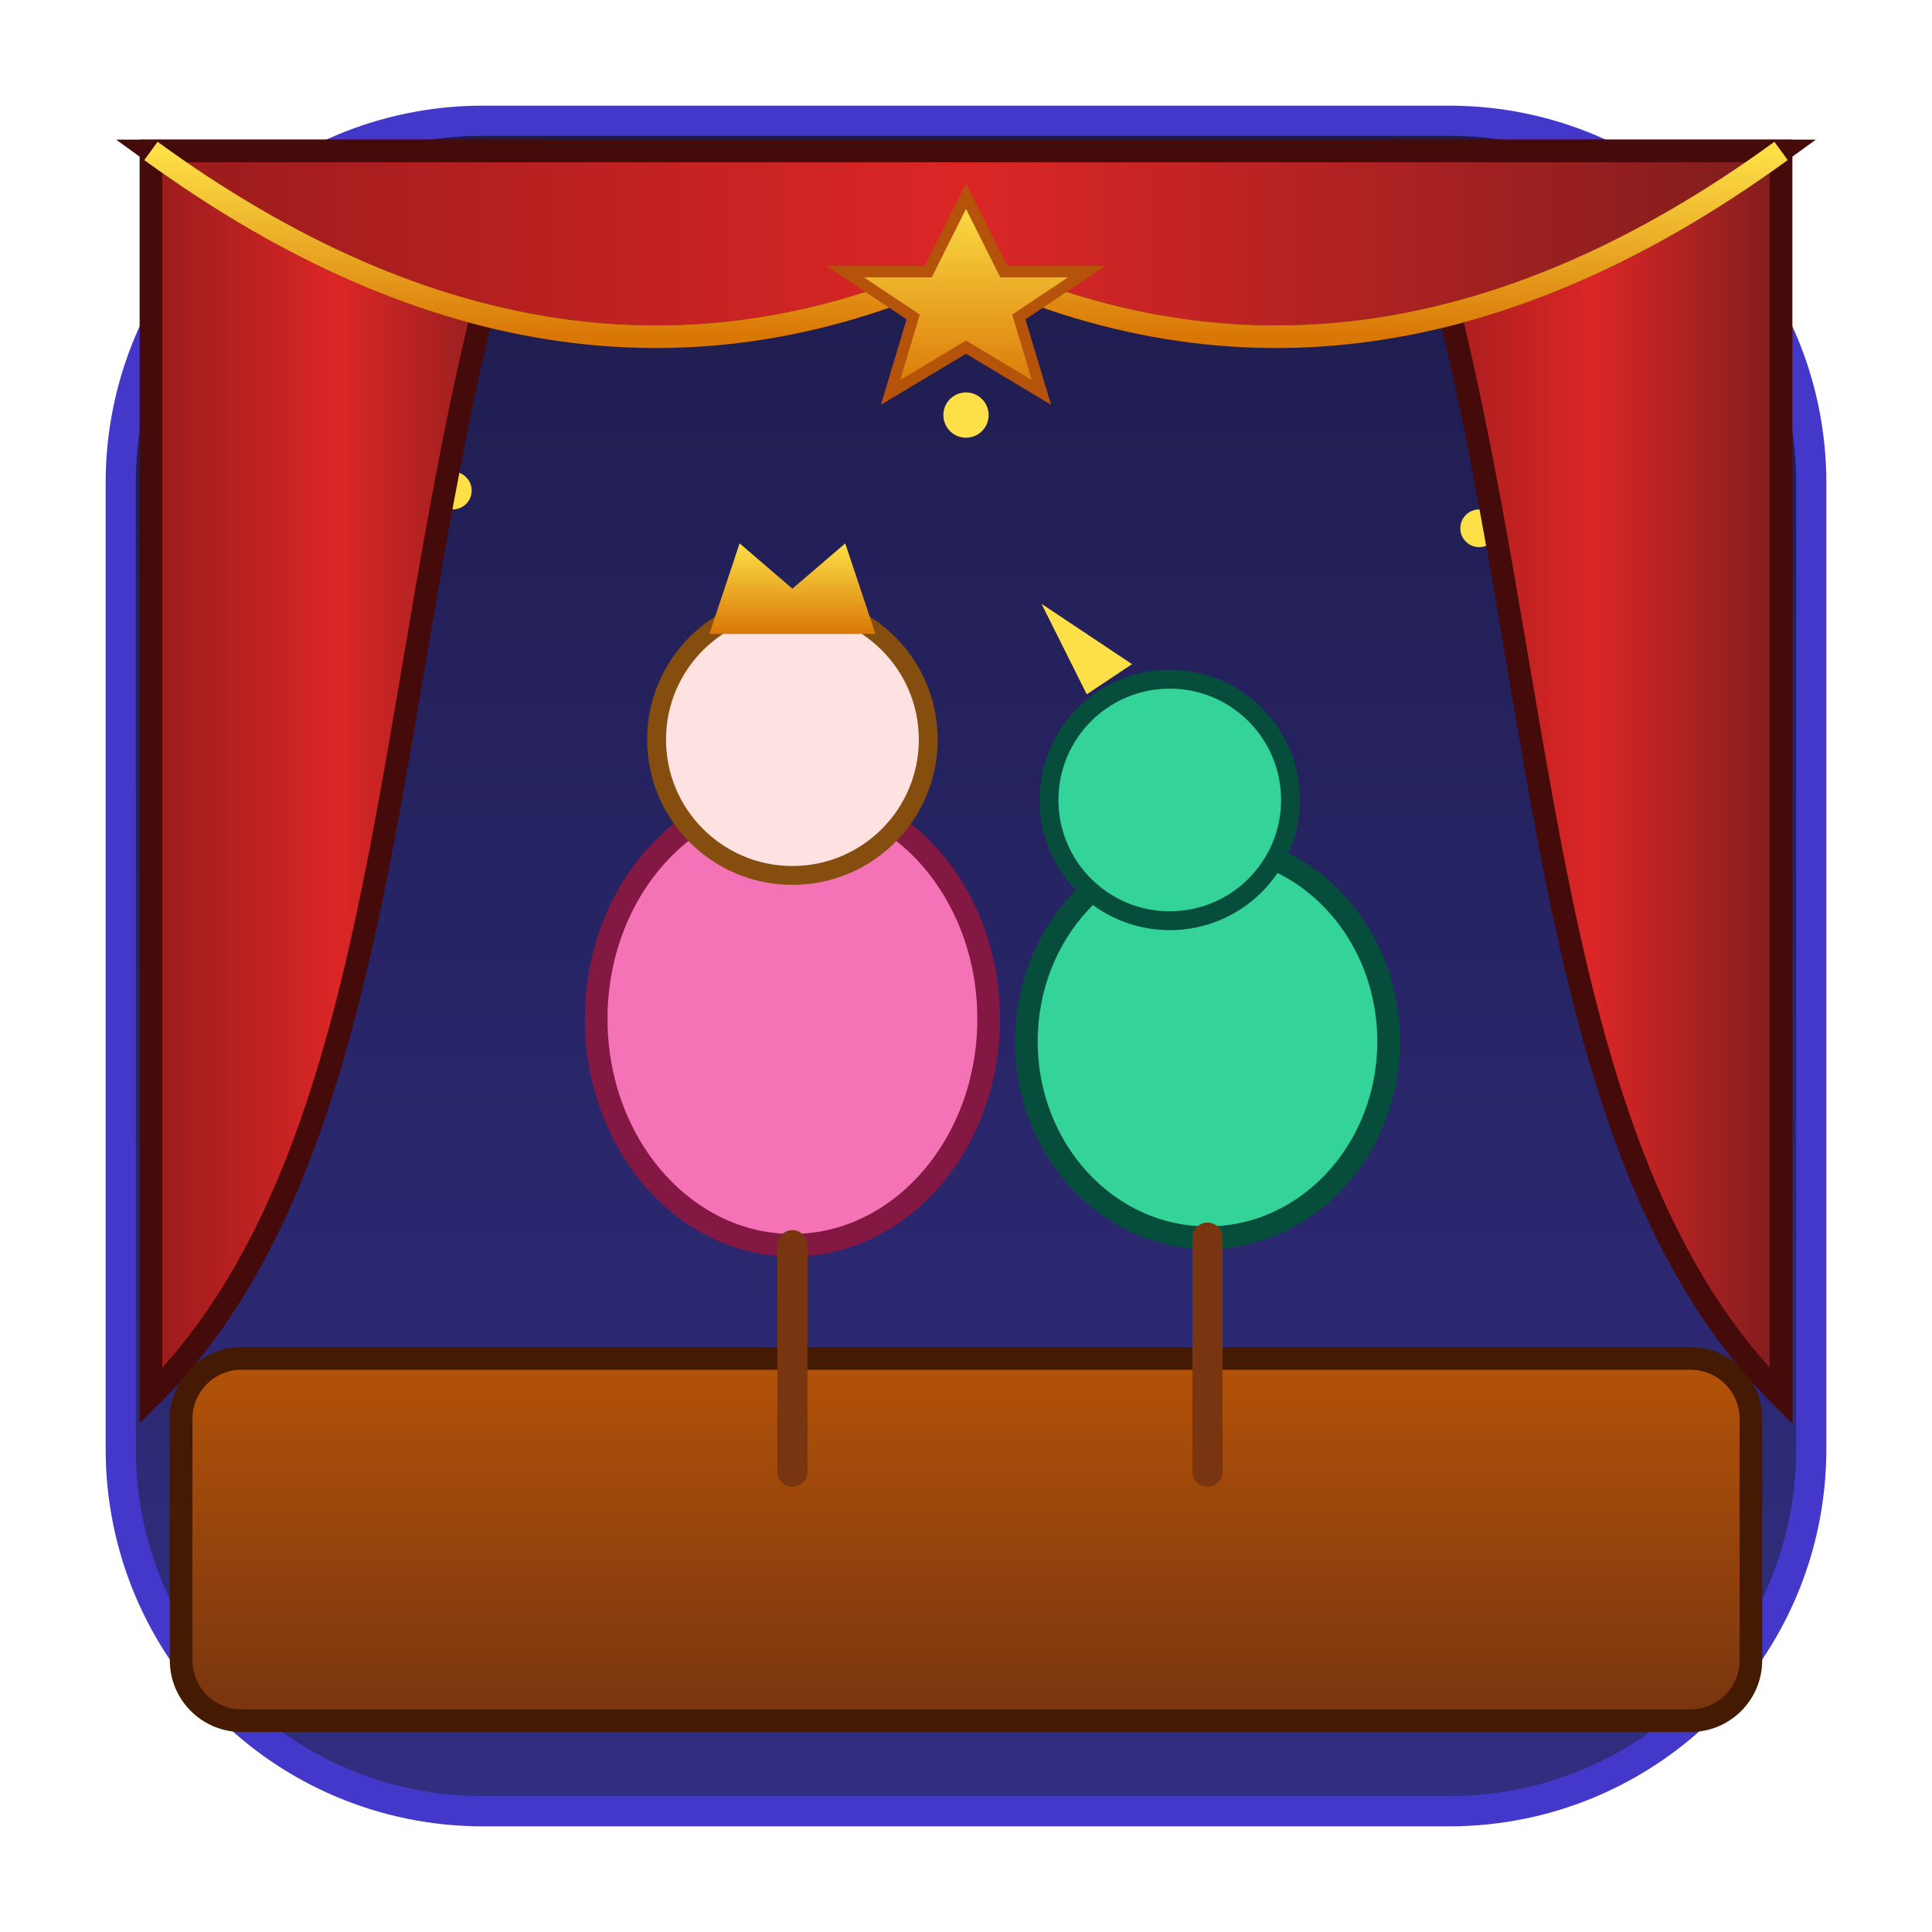
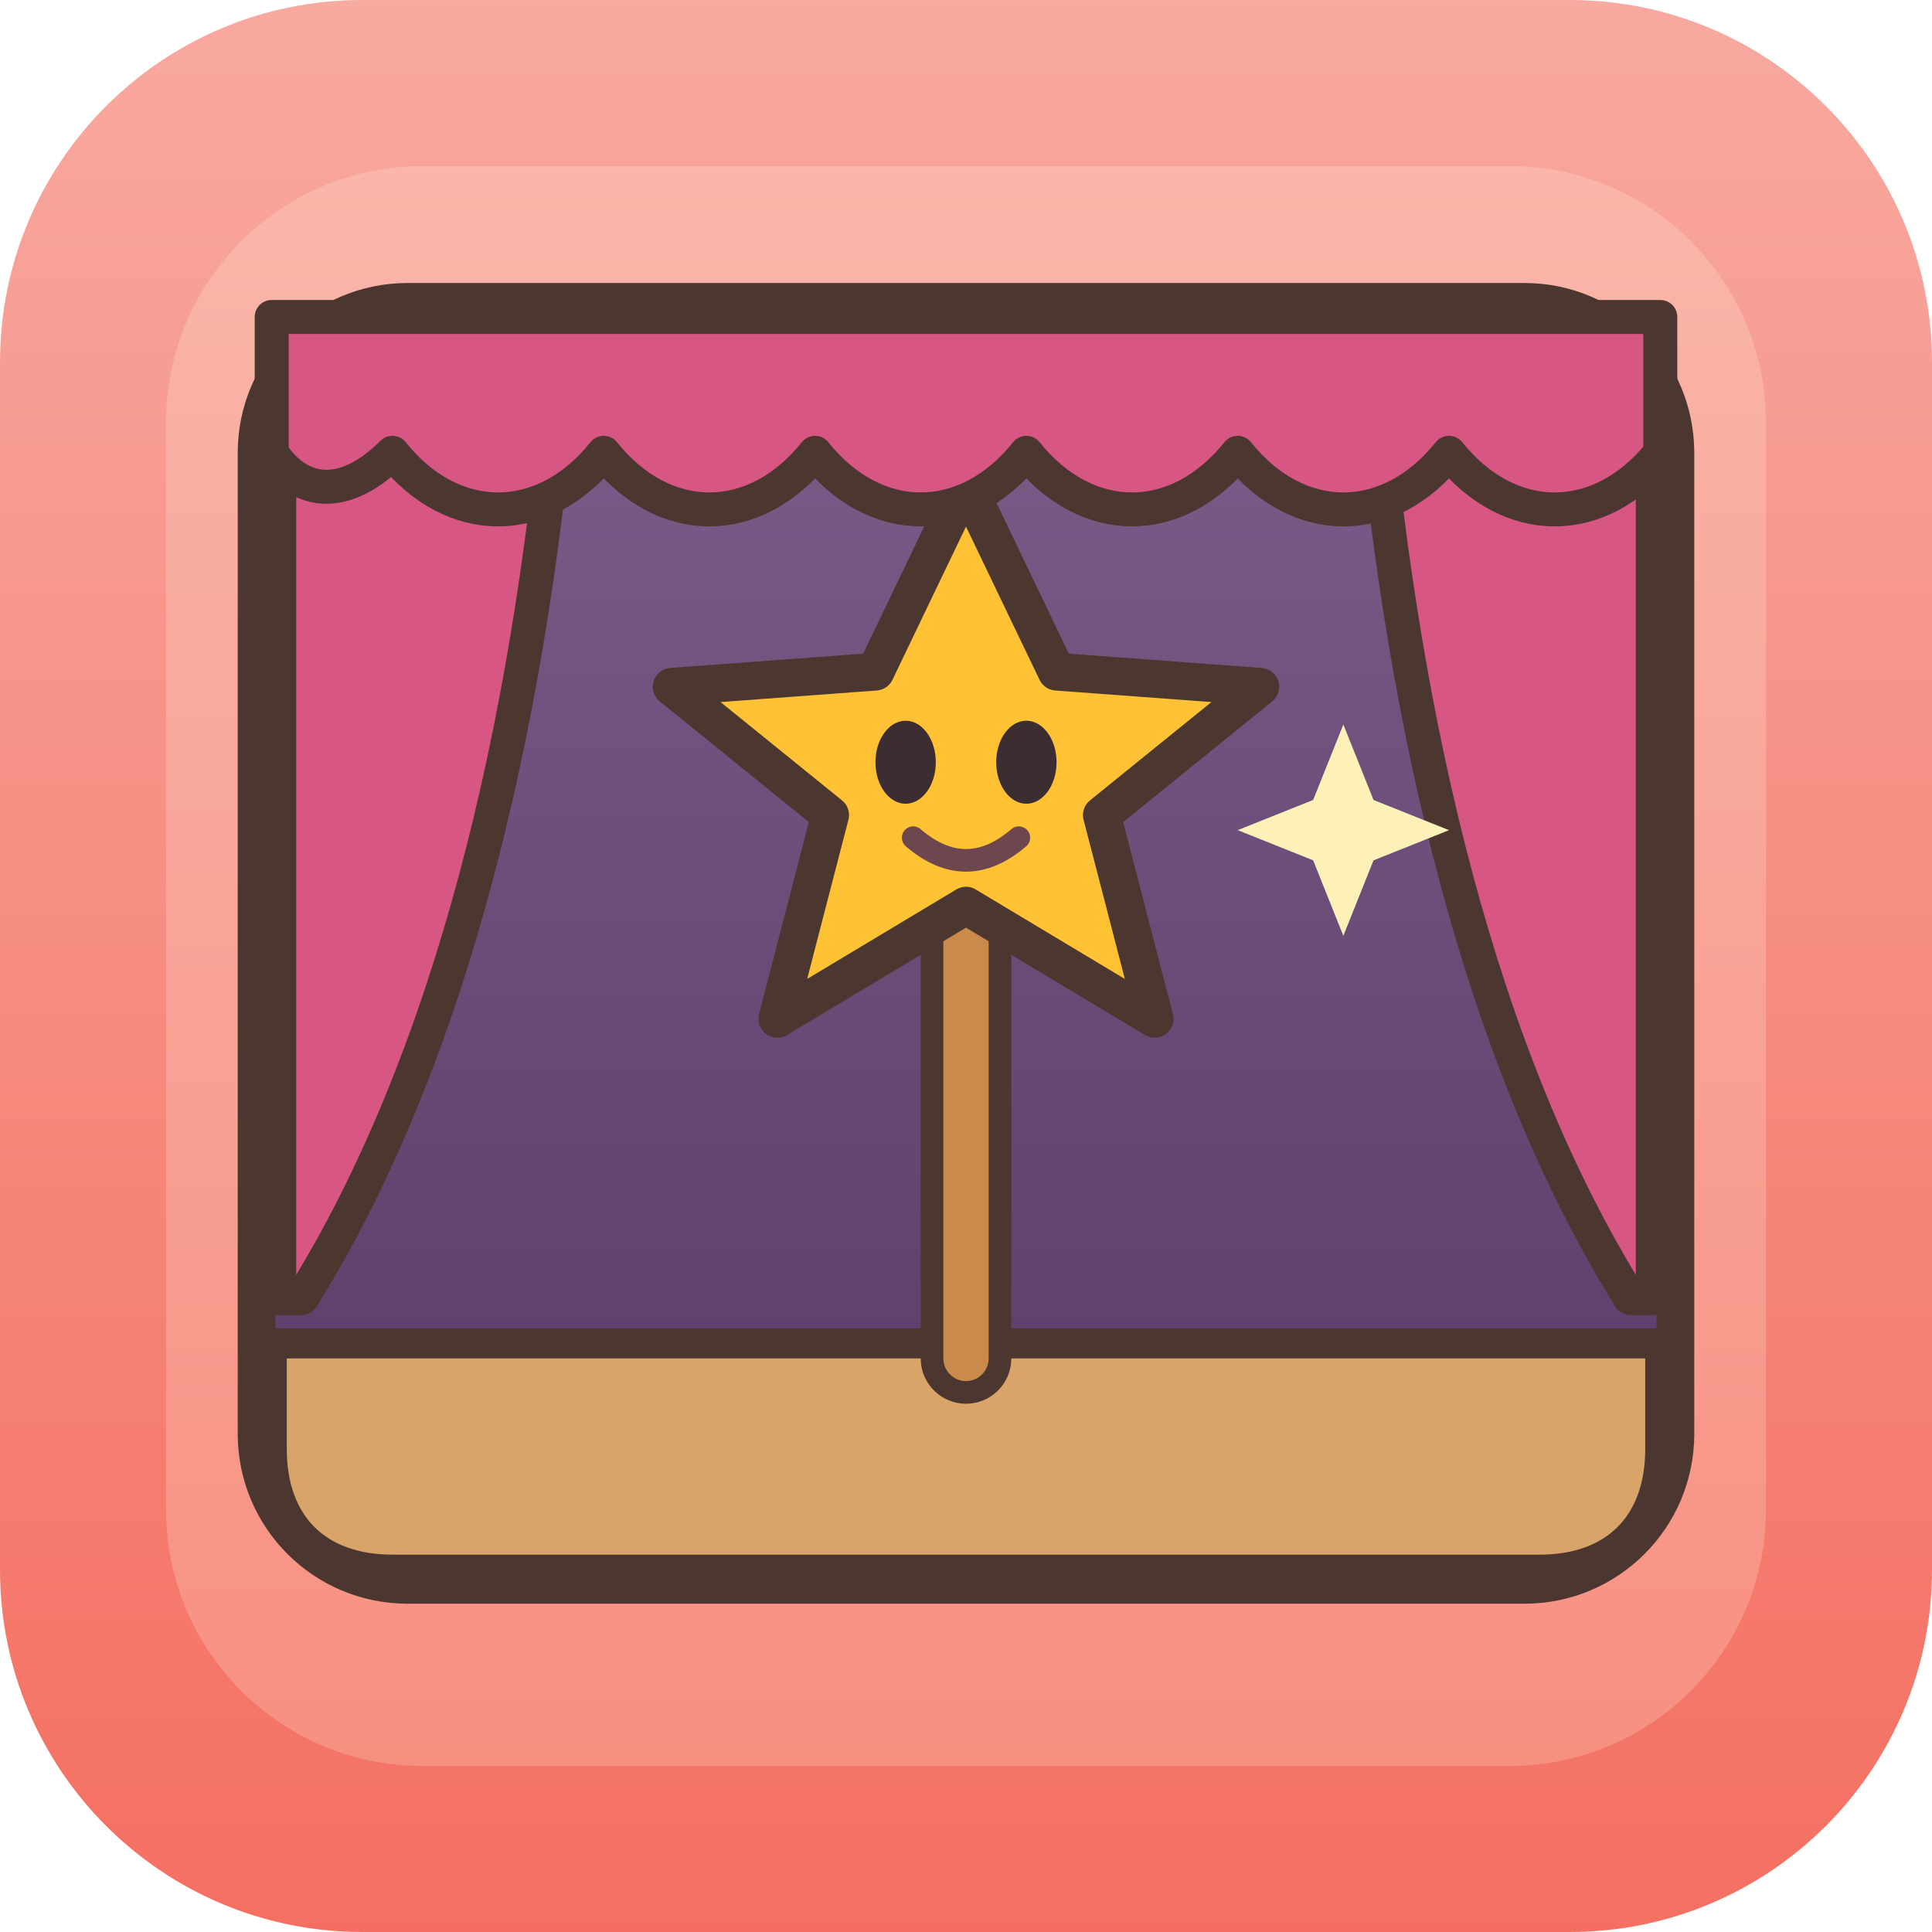
<svg xmlns="http://www.w3.org/2000/svg" viewBox="0 0 256 256" width="256" height="256">
  <defs>
-     <linearGradient id="bg_sky" x1="0" y1="0" x2="0" y2="1">
-       <stop offset="0%" stop-color="#1E1B4B" />
-       <stop offset="100%" stop-color="#312E81" />
+     <linearGradient id="teatrino_icon_tile" x1="0" y1="0" x2="0" y2="1">
+       <stop offset="0" stop-color="#F8A9A0" />
+       <stop offset="1" stop-color="#F46F61" />
    </linearGradient>
-     <linearGradient id="curtain" x1="0" y1="0" x2="1" y2="0">
-       <stop offset="0%" stop-color="#991B1B" />
-       <stop offset="50%" stop-color="#DC2626" />
-       <stop offset="100%" stop-color="#7F1D1D" />
-     </linearGradient>
-     <linearGradient id="gold" x1="0" y1="0" x2="0" y2="1">
-       <stop offset="0%" stop-color="#FDE047" />
-       <stop offset="100%" stop-color="#D97706" />
-     </linearGradient>
-     <linearGradient id="stage_wood" x1="0" y1="0" x2="0" y2="1">
-       <stop offset="0%" stop-color="#B45309" />
-       <stop offset="100%" stop-color="#78350F" />
+     <linearGradient id="teatrino_icon_stage" x1="0" y1="0" x2="0" y2="1">
+       <stop offset="0" stop-color="#7E5E8C" />
+       <stop offset="1" stop-color="#563A64" />
    </linearGradient>
  </defs>
-   <rect x="16" y="16" width="224" height="224" rx="48" fill="url(#bg_sky)" stroke="#4338CA" stroke-width="4" />
-   <circle cx="60" cy="65" r="2.5" fill="#FDE047" />
-   <circle cx="196" cy="70" r="2.5" fill="#FDE047" />
-   <circle cx="128" cy="55" r="3" fill="#FDE047" />
-   <rect x="24" y="180" width="208" height="48" rx="8" fill="url(#stage_wood)" stroke="#451A03" stroke-width="3" />
-   <line x1="24" y1="184" x2="232" y2="184" stroke="url(#gold)" stroke-width="3" />
-   <ellipse cx="105" cy="135" rx="26" ry="30" fill="#F472B6" stroke="#831843" stroke-width="3" />
-   <circle cx="105" cy="98" r="18" fill="#FEE2E2" stroke="#854D0E" stroke-width="2.5" />
-   <polygon points="94,84 98,72 105,78 112,72 116,84" fill="url(#gold)" />
-   <ellipse cx="160" cy="138" rx="24" ry="26" fill="#34D399" stroke="#064E3B" stroke-width="3" />
-   <circle cx="155" cy="106" r="16" fill="#34D399" stroke="#064E3B" stroke-width="2.5" />
-   <polygon points="144,92 138,80 150,88" fill="#FDE047" />
-   <line x1="105" y1="165" x2="105" y2="195" stroke="#78350F" stroke-width="4" stroke-linecap="round" />
-   <line x1="160" y1="164" x2="160" y2="195" stroke="#78350F" stroke-width="4" stroke-linecap="round" />
-   <path d="M 20 20 L 70 20 C 50 80 55 150 20 185 Z" fill="url(#curtain)" stroke="#450A0A" stroke-width="3" />
-   <path d="M 236 20 L 186 20 C 206 80 201 150 236 185 Z" fill="url(#curtain)" stroke="#450A0A" stroke-width="3" />
-   <path d="M 20 20 Q 75 60 128 35 Q 181 60 236 20 Z" fill="url(#curtain)" stroke="#450A0A" stroke-width="3" />
-   <path d="M 20 20 Q 75 60 128 35 Q 181 60 236 20" fill="none" stroke="url(#gold)" stroke-width="3" />
-   <polygon points="128,26 133,36 144,36 135,42 138,52 128,46 118,52 121,42 112,36 123,36" fill="url(#gold)" stroke="#B45309" stroke-width="1.5" />
+   <g id="tile_bg">
+     <rect width="256" height="256" rx="48" fill="url(#teatrino_icon_tile)" />
+     <rect x="22" y="22" width="212" height="212" rx="34" fill="#FFF6E3" opacity="0.22" />
+   </g>
+   <g id="subject">
+     <rect x="34" y="40" width="188" height="170" rx="20" fill="url(#teatrino_icon_stage)" stroke="#4B372F" stroke-width="5" />
+     <path d="M36 178 L220 178 L220 192 C220 202 214 208 204 208 L52 208 C42 208 36 202 36 192 Z" fill="#D9A46A" stroke="#4B372F" stroke-width="4" stroke-linejoin="round" />
+     <path d="M128 112 L128 180" stroke="#4B372F" stroke-width="12" stroke-linecap="round" />
+     <path d="M128 112 L128 180" stroke="#C98A4B" stroke-width="6" stroke-linecap="round" />
+     <path d="M128 64 L140 89 L167 91 L146 108 L153 135 L128 120 L103 135 L110 108 L89 91 L116 89 Z" fill="#FFC234" stroke="#4B372F" stroke-width="5" stroke-linejoin="round" />
+     <ellipse cx="120" cy="101" rx="4" ry="5.5" fill="#3C2D33" />
+     <ellipse cx="136" cy="101" rx="4" ry="5.5" fill="#3C2D33" />
+     <path d="M121 111 Q128 117 135 111" fill="none" stroke="#6D474D" stroke-width="3" stroke-linecap="round" />
+     <path d="M37 52 L74 52 C70 96 60 140 40 172 L37 172 Z" fill="#D85683" stroke="#4B372F" stroke-width="4.5" stroke-linejoin="round" />
+     <path d="M219 52 L182 52 C186 96 196 140 216 172 L219 172 Z" fill="#D85683" stroke="#4B372F" stroke-width="4.5" stroke-linejoin="round" />
+     <path d="M36 42 L220 42 L220 60 C212 70 200 70 192 60 C184 70 172 70 164 60 C156 70 144 70 136 60 C128 70 116 70 108 60 C100 70 88 70 80 60 C72 70 60 70 52 60 C46 66 40 66 36 60 Z" fill="#D85683" stroke="#4B372F" stroke-width="4.5" stroke-linejoin="round" />
+   </g>
+   <g id="accent">
+     <path d="M178 96 L182 106 L192 110 L182 114 L178 124 L174 114 L164 110 L174 106 Z" fill="#FFF1B8" />
+   </g>
</svg>
